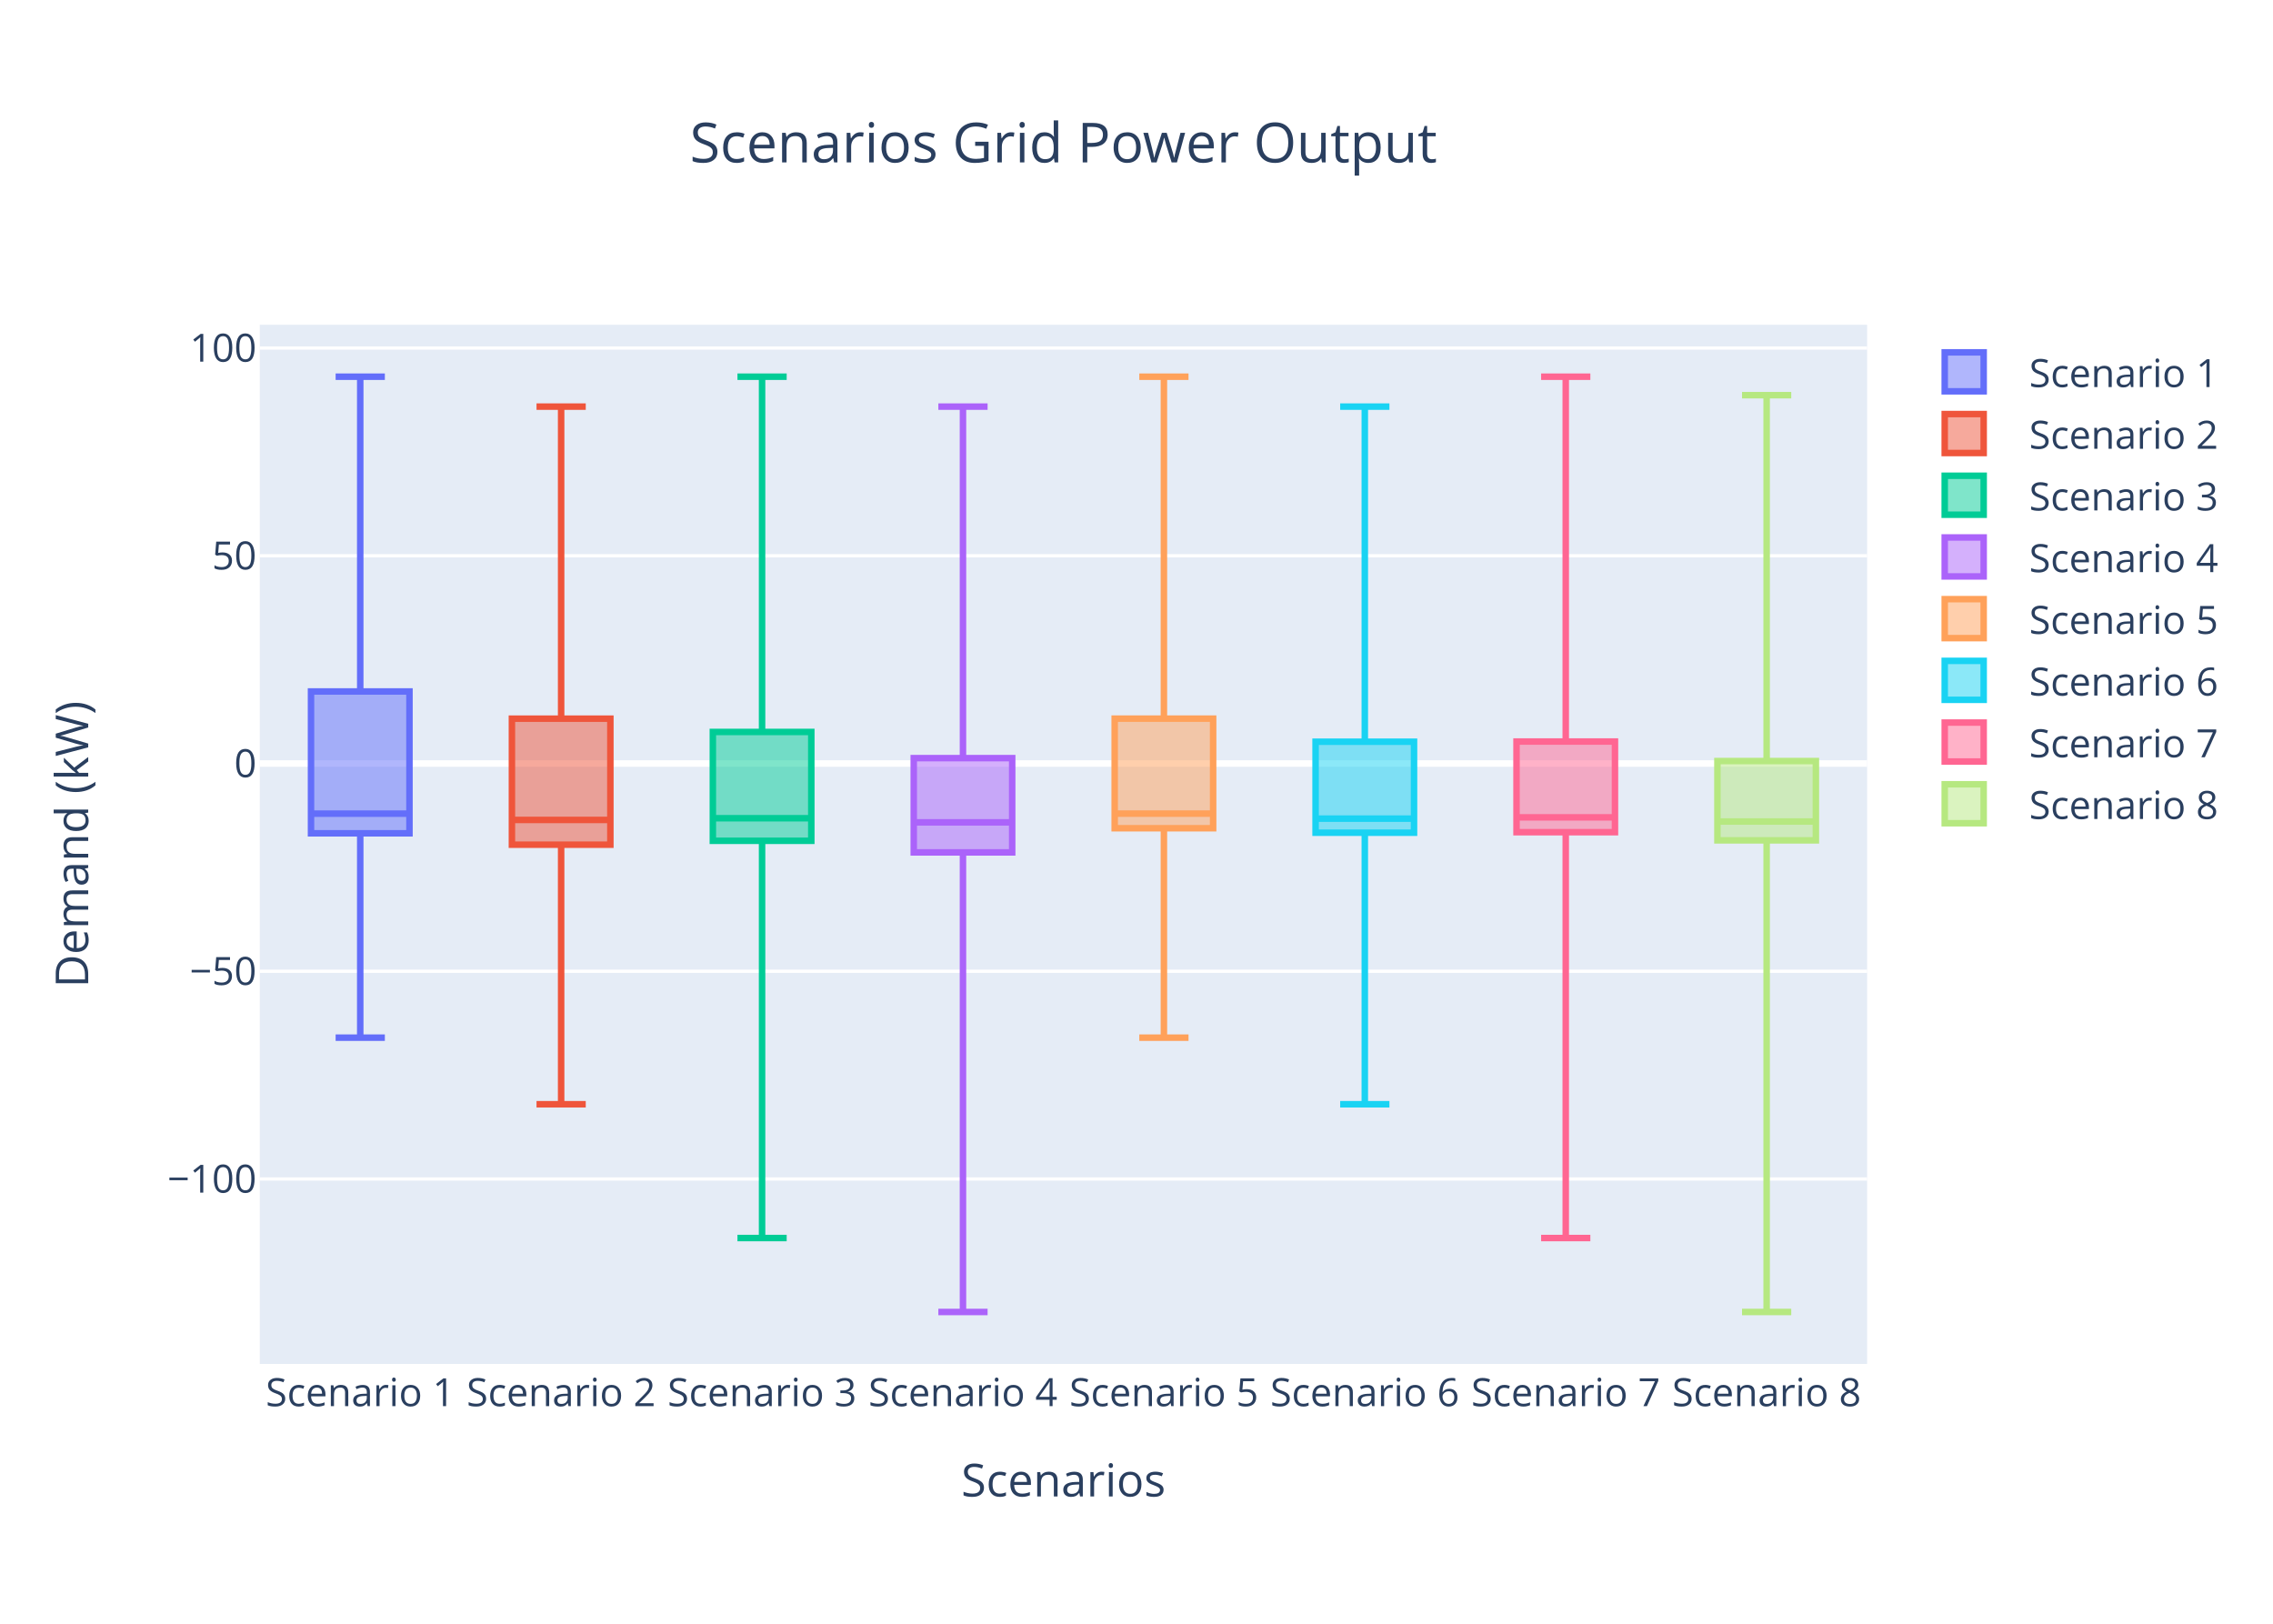
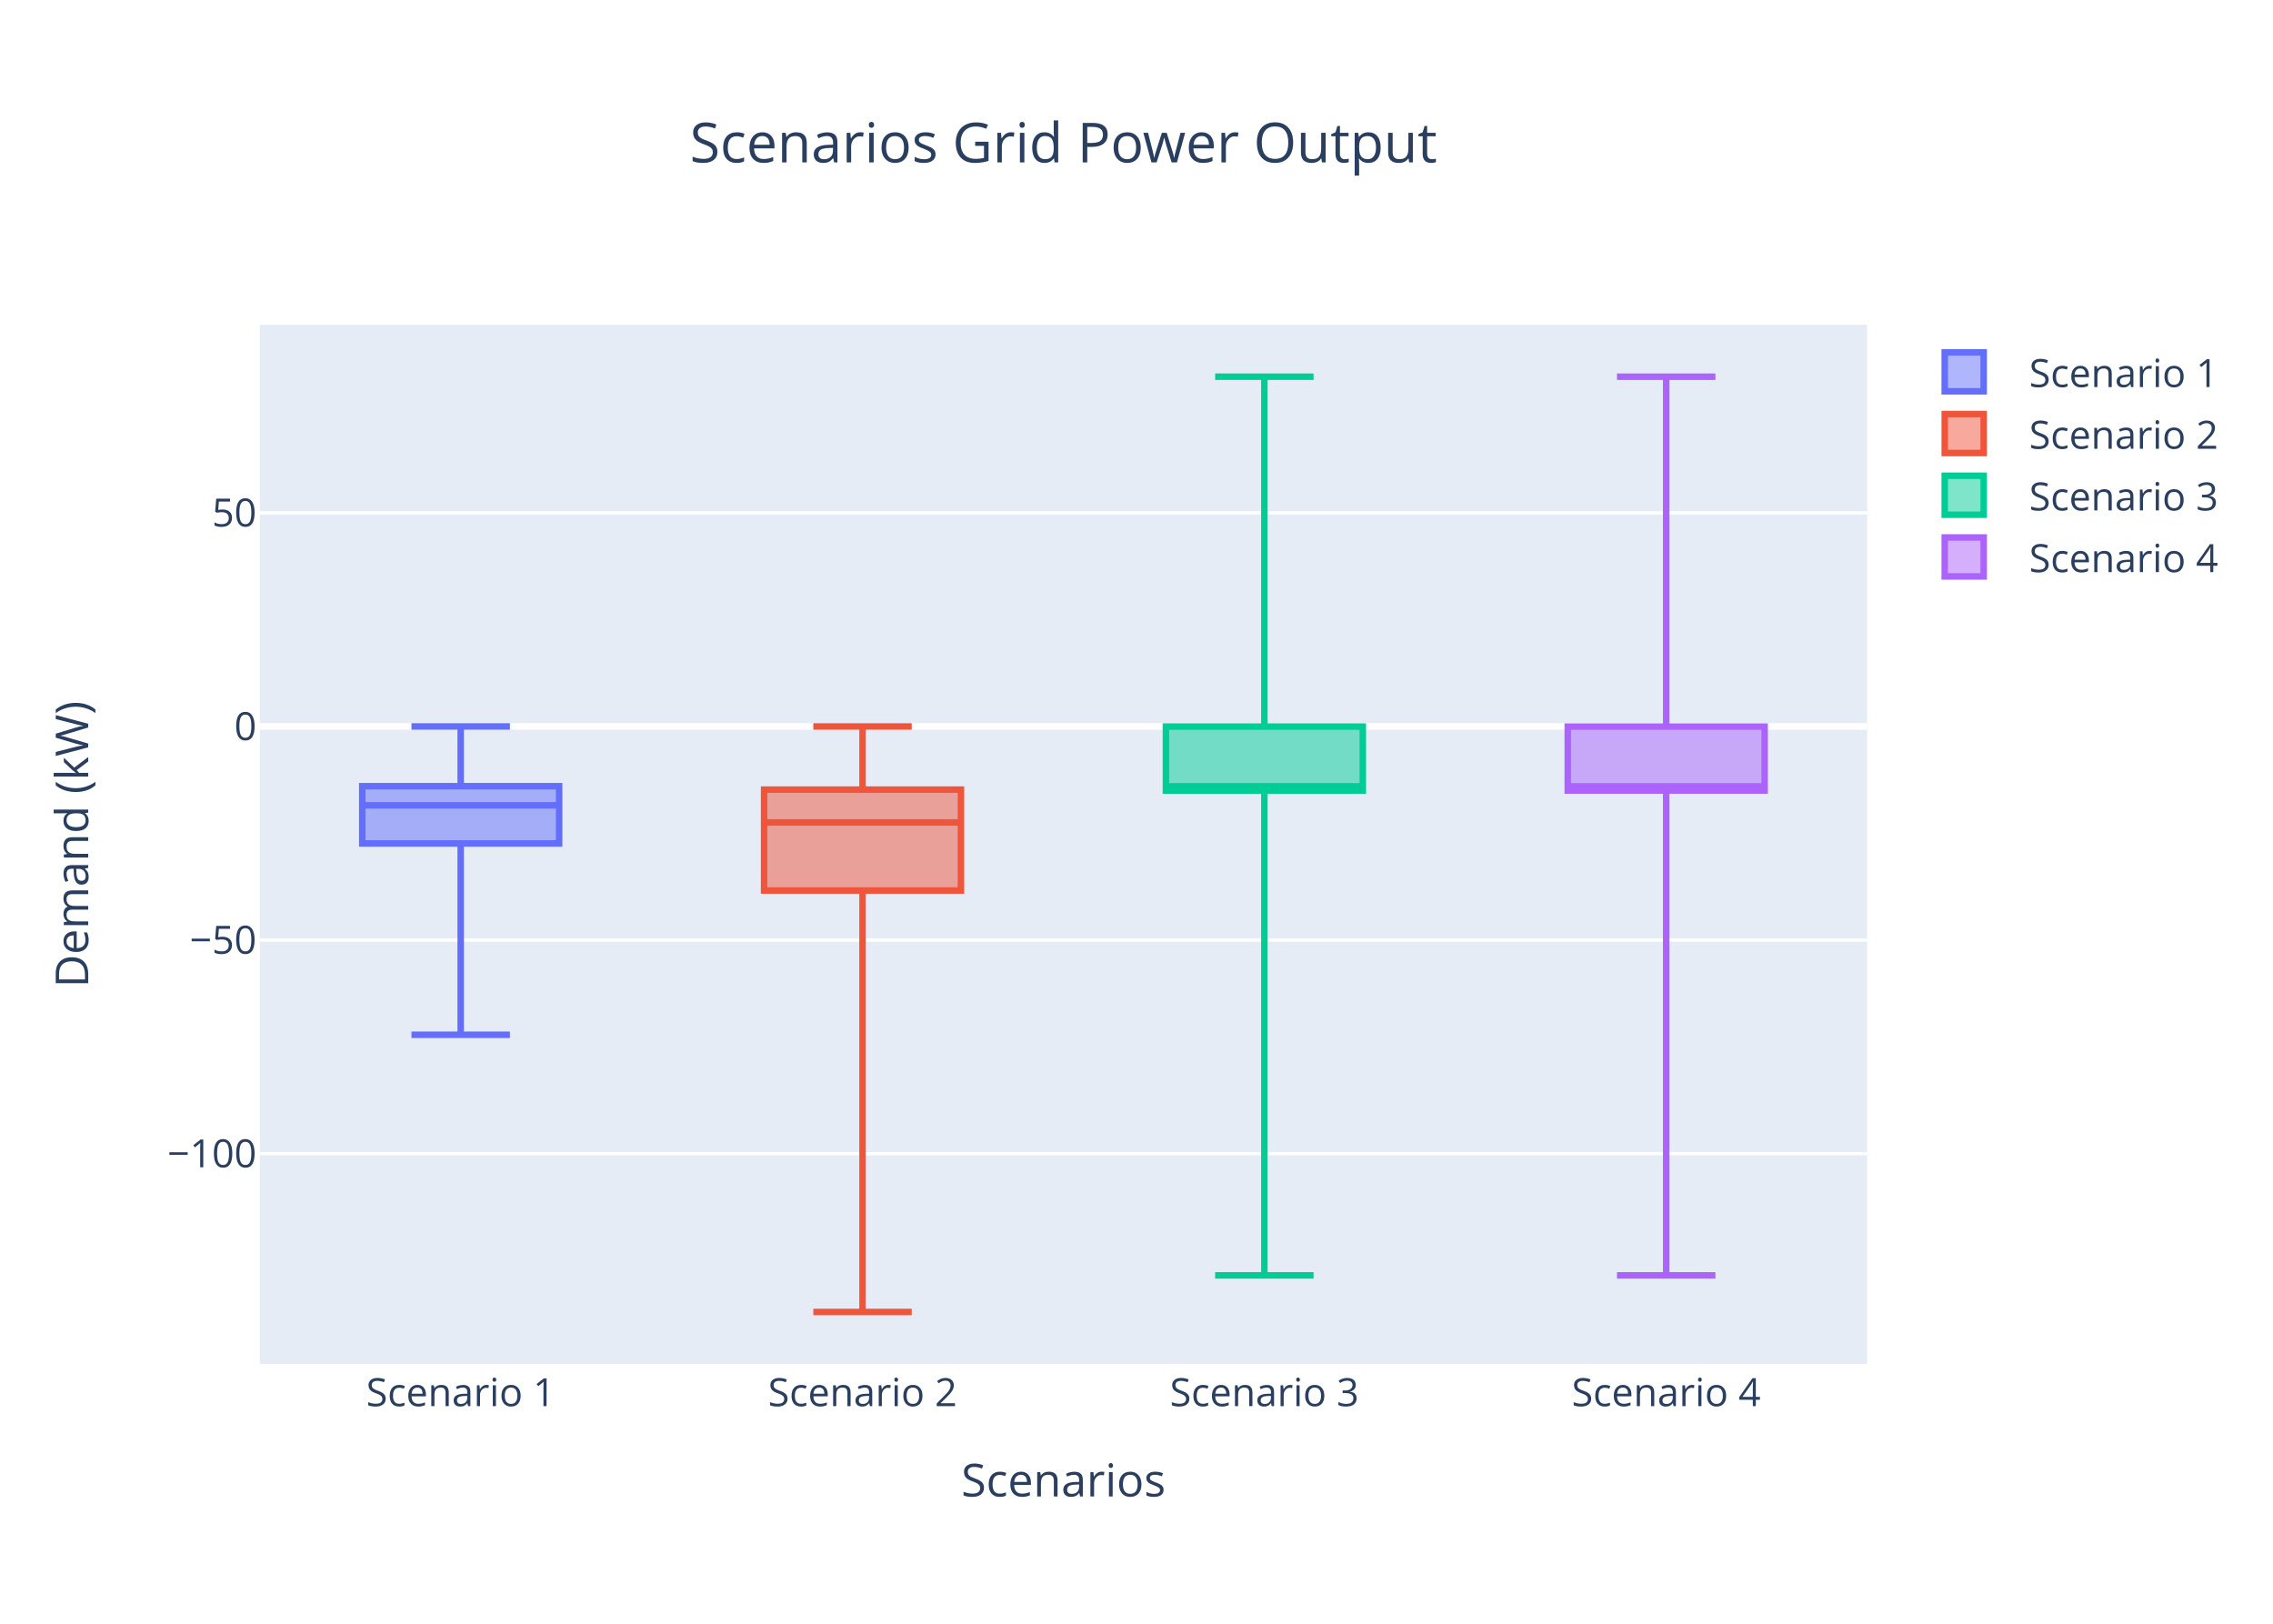
<svg xmlns="http://www.w3.org/2000/svg" class="main-svg" width="700" height="500" style="" viewBox="0 0 700 500">
  <rect x="0" y="0" width="700" height="500" style="fill: rgb(255, 255, 255); fill-opacity: 1;" />
-   <defs id="defs-c9256c">
+   <defs id="defs-4b53a4">
    <g class="clips">
-       <clipPath id="clipc9256cxyplot" class="plotclip">
+       <clipPath id="clip4b53a4xyplot" class="plotclip">
        <rect width="495" height="320" />
      </clipPath>
-       <clipPath class="axesclip" id="clipc9256cx">
+       <clipPath class="axesclip" id="clip4b53a4x">
        <rect x="80" y="0" width="495" height="500" />
      </clipPath>
-       <clipPath class="axesclip" id="clipc9256cy">
+       <clipPath class="axesclip" id="clip4b53a4y">
        <rect x="0" y="100" width="700" height="320" />
      </clipPath>
-       <clipPath class="axesclip" id="clipc9256cxy">
+       <clipPath class="axesclip" id="clip4b53a4xy">
        <rect x="80" y="100" width="495" height="320" />
      </clipPath>
    </g>
    <g class="gradients" />
    <g class="patterns" />
  </defs>
  <g class="bglayer">
    <rect class="bg" x="80" y="100" width="495" height="320" style="fill: rgb(229, 236, 246); fill-opacity: 1; stroke-width: 0;" />
  </g>
  <g class="layer-below">
    <g class="imagelayer" />
    <g class="shapelayer" />
  </g>
  <g class="cartesianlayer">
    <g class="subplot xy">
      <g class="layer-subplot">
        <g class="shapelayer" />
        <g class="imagelayer" />
      </g>
      <g class="minor-gridlayer">
        <g class="x" />
        <g class="y" />
      </g>
      <g class="gridlayer">
        <g class="x" />
        <g class="y">
-           <path class="ygrid crisp" transform="translate(0,363.05)" d="M80,0h495" style="stroke: rgb(255, 255, 255); stroke-opacity: 1; stroke-width: 1px;" />
-           <path class="ygrid crisp" transform="translate(0,299.08)" d="M80,0h495" style="stroke: rgb(255, 255, 255); stroke-opacity: 1; stroke-width: 1px;" />
-           <path class="ygrid crisp" transform="translate(0,171.14)" d="M80,0h495" style="stroke: rgb(255, 255, 255); stroke-opacity: 1; stroke-width: 1px;" />
-           <path class="ygrid crisp" transform="translate(0,107.17)" d="M80,0h495" style="stroke: rgb(255, 255, 255); stroke-opacity: 1; stroke-width: 1px;" />
+           <path class="ygrid crisp" transform="translate(0,355.25)" d="M80,0h495" style="stroke: rgb(255, 255, 255); stroke-opacity: 1; stroke-width: 1px;" />
+           <path class="ygrid crisp" transform="translate(0,289.48)" d="M80,0h495" style="stroke: rgb(255, 255, 255); stroke-opacity: 1; stroke-width: 1px;" />
+           <path class="ygrid crisp" transform="translate(0,157.92)" d="M80,0h495" style="stroke: rgb(255, 255, 255); stroke-opacity: 1; stroke-width: 1px;" />
        </g>
      </g>
      <g class="zerolinelayer">
-         <path class="yzl zl crisp" transform="translate(0,235.11)" d="M80,0h495" style="stroke: rgb(255, 255, 255); stroke-opacity: 1; stroke-width: 2px;" />
+         <path class="yzl zl crisp" transform="translate(0,223.7)" d="M80,0h495" style="stroke: rgb(255, 255, 255); stroke-opacity: 1; stroke-width: 2px;" />
      </g>
      <path class="xlines-below" />
      <path class="ylines-below" />
      <g class="overlines-below" />
      <g class="xaxislayer-below" />
      <g class="yaxislayer-below" />
      <g class="overaxes-below" />
-       <g class="plot" transform="translate(80,100)" clip-path="url(#clipc9256cxyplot)">
+       <g class="plot" transform="translate(80,100)" clip-path="url(#clip4b53a4xyplot)">
        <g class="boxlayer mlayer">
          <g class="trace boxes" style="opacity: 1;">
-             <path class="box" d="M15.78,150.55H46.1M15.78,156.6H46.1V112.92H15.78ZM30.94,156.6V219.53M30.94,112.92V16M23.36,219.53H38.52M23.36,16H38.52" style="vector-effect: non-scaling-stroke; stroke-width: 2px; stroke: rgb(99, 110, 250); stroke-opacity: 1; fill: rgb(99, 110, 250); fill-opacity: 0.5;" />
+             <path class="box" d="M31.56,147.99H92.19M31.56,159.73H92.19V142.1H31.56ZM61.88,159.73V218.64M61.88,142.1V123.7M46.72,218.64H77.03M46.72,123.7H77.03" style="vector-effect: non-scaling-stroke; stroke-width: 2px; stroke: rgb(99, 110, 250); stroke-opacity: 1; fill: rgb(99, 110, 250); fill-opacity: 0.5;" />
          </g>
          <g class="trace boxes" style="opacity: 1;">
-             <path class="box" d="M77.65,152.48H107.97M77.65,160.11H107.97V121.3H77.65ZM92.81,160.11V240.03M92.81,121.3V25.21M85.23,240.03H100.39M85.23,25.21H100.39" style="vector-effect: non-scaling-stroke; stroke-width: 2px; stroke: rgb(239, 85, 59); stroke-opacity: 1; fill: rgb(239, 85, 59); fill-opacity: 0.5;" />
+             <path class="box" d="M155.31,153.26H215.94M155.31,174.22H215.94V143.14H155.31ZM185.63,174.22V304M185.63,143.14V123.7M170.47,304H200.78M170.47,123.7H200.78" style="vector-effect: non-scaling-stroke; stroke-width: 2px; stroke: rgb(239, 85, 59); stroke-opacity: 1; fill: rgb(239, 85, 59); fill-opacity: 0.5;" />
          </g>
          <g class="trace boxes" style="opacity: 1;">
-             <path class="box" d="M139.53,151.96H169.85M139.53,158.91H169.85V125.39H139.53ZM154.69,158.91V281.23M154.69,125.39V16M147.11,281.23H162.27M147.11,16H162.27" style="vector-effect: non-scaling-stroke; stroke-width: 2px; stroke: rgb(0, 204, 150); stroke-opacity: 1; fill: rgb(0, 204, 150); fill-opacity: 0.5;" />
+             <path class="box" d="M279.06,142.15H339.69M279.06,143.43H339.69V123.74H279.06ZM309.38,143.43V292.73M309.38,123.74V16M294.22,292.73H324.53M294.22,16H324.53" style="vector-effect: non-scaling-stroke; stroke-width: 2px; stroke: rgb(0, 204, 150); stroke-opacity: 1; fill: rgb(0, 204, 150); fill-opacity: 0.5;" />
          </g>
          <g class="trace boxes" style="opacity: 1;">
-             <path class="box" d="M201.4,153.23H231.72M201.4,162.48H231.72V133.45H201.4ZM216.56,162.48V304M216.56,133.45V25.21M208.98,304H224.14M208.98,25.21H224.14" style="vector-effect: non-scaling-stroke; stroke-width: 2px; stroke: rgb(171, 99, 250); stroke-opacity: 1; fill: rgb(171, 99, 250); fill-opacity: 0.5;" />
-           </g>
-           <g class="trace boxes" style="opacity: 1;">
-             <path class="box" d="M263.28,150.54H293.6M263.28,155.04H293.6V121.29H263.28ZM278.44,155.04V219.53M278.44,121.29V16M270.86,219.53H286.02M270.86,16H286.02" style="vector-effect: non-scaling-stroke; stroke-width: 2px; stroke: rgb(255, 161, 90); stroke-opacity: 1; fill: rgb(255, 161, 90); fill-opacity: 0.5;" />
-           </g>
-           <g class="trace boxes" style="opacity: 1;">
-             <path class="box" d="M325.15,152.08H355.47M325.15,156.42H355.47V128.4H325.15ZM340.31,156.42V240.03M340.31,128.4V25.21M332.73,240.03H347.89M332.73,25.21H347.89" style="vector-effect: non-scaling-stroke; stroke-width: 2px; stroke: rgb(25, 211, 243); stroke-opacity: 1; fill: rgb(25, 211, 243); fill-opacity: 0.5;" />
-           </g>
-           <g class="trace boxes" style="opacity: 1;">
-             <path class="box" d="M387.03,151.69H417.35M387.03,156.26H417.35V128.34H387.03ZM402.19,156.26V281.23M402.19,128.34V16M394.61,281.23H409.77M394.61,16H409.77" style="vector-effect: non-scaling-stroke; stroke-width: 2px; stroke: rgb(255, 102, 146); stroke-opacity: 1; fill: rgb(255, 102, 146); fill-opacity: 0.5;" />
-           </g>
-           <g class="trace boxes" style="opacity: 1;">
-             <path class="box" d="M448.9,152.97H479.22M448.9,158.77H479.22V134.35H448.9ZM464.06,158.77V304M464.06,134.35V21.69M456.48,304H471.64M456.48,21.69H471.64" style="vector-effect: non-scaling-stroke; stroke-width: 2px; stroke: rgb(182, 232, 128); stroke-opacity: 1; fill: rgb(182, 232, 128); fill-opacity: 0.5;" />
+             <path class="box" d="M402.81,142.16H463.44M402.81,143.43H463.44V123.75H402.81ZM433.13,143.43V292.73M433.13,123.75V16M417.97,292.73H448.28M417.97,16H448.28" style="vector-effect: non-scaling-stroke; stroke-width: 2px; stroke: rgb(171, 99, 250); stroke-opacity: 1; fill: rgb(171, 99, 250); fill-opacity: 0.5;" />
          </g>
        </g>
      </g>
      <g class="overplot" />
      <path class="xlines-above crisp" d="M0,0" style="fill: none;" />
      <path class="ylines-above crisp" d="M0,0" style="fill: none;" />
      <g class="overlines-above" />
      <g class="xaxislayer-above">
        <g class="xtick">
-           <text text-anchor="middle" x="0" y="433" transform="translate(110.94,0)" style="font-family: 'Open Sans', verdana, arial, sans-serif; font-size: 12px; fill: rgb(42, 63, 95); fill-opacity: 1; white-space: pre; opacity: 1;">Scenario 1</text>
+           <text text-anchor="middle" x="0" y="433" transform="translate(141.88,0)" style="font-family: 'Open Sans', verdana, arial, sans-serif; font-size: 12px; fill: rgb(42, 63, 95); fill-opacity: 1; white-space: pre; opacity: 1;">Scenario 1</text>
        </g>
        <g class="xtick">
-           <text text-anchor="middle" x="0" y="433" transform="translate(172.81,0)" style="font-family: 'Open Sans', verdana, arial, sans-serif; font-size: 12px; fill: rgb(42, 63, 95); fill-opacity: 1; white-space: pre; opacity: 1;">Scenario 2</text>
+           <text text-anchor="middle" x="0" y="433" transform="translate(265.63,0)" style="font-family: 'Open Sans', verdana, arial, sans-serif; font-size: 12px; fill: rgb(42, 63, 95); fill-opacity: 1; white-space: pre; opacity: 1;">Scenario 2</text>
        </g>
        <g class="xtick">
-           <text text-anchor="middle" x="0" y="433" transform="translate(234.69,0)" style="font-family: 'Open Sans', verdana, arial, sans-serif; font-size: 12px; fill: rgb(42, 63, 95); fill-opacity: 1; white-space: pre; opacity: 1;">Scenario 3</text>
+           <text text-anchor="middle" x="0" y="433" transform="translate(389.38,0)" style="font-family: 'Open Sans', verdana, arial, sans-serif; font-size: 12px; fill: rgb(42, 63, 95); fill-opacity: 1; white-space: pre; opacity: 1;">Scenario 3</text>
        </g>
        <g class="xtick">
-           <text text-anchor="middle" x="0" y="433" transform="translate(296.56,0)" style="font-family: 'Open Sans', verdana, arial, sans-serif; font-size: 12px; fill: rgb(42, 63, 95); fill-opacity: 1; white-space: pre; opacity: 1;">Scenario 4</text>
-         </g>
-         <g class="xtick">
-           <text text-anchor="middle" x="0" y="433" transform="translate(358.44,0)" style="font-family: 'Open Sans', verdana, arial, sans-serif; font-size: 12px; fill: rgb(42, 63, 95); fill-opacity: 1; white-space: pre; opacity: 1;">Scenario 5</text>
-         </g>
-         <g class="xtick">
-           <text text-anchor="middle" x="0" y="433" transform="translate(420.31,0)" style="font-family: 'Open Sans', verdana, arial, sans-serif; font-size: 12px; fill: rgb(42, 63, 95); fill-opacity: 1; white-space: pre; opacity: 1;">Scenario 6</text>
-         </g>
-         <g class="xtick">
-           <text text-anchor="middle" x="0" y="433" transform="translate(482.19,0)" style="font-family: 'Open Sans', verdana, arial, sans-serif; font-size: 12px; fill: rgb(42, 63, 95); fill-opacity: 1; white-space: pre; opacity: 1;">Scenario 7</text>
-         </g>
-         <g class="xtick">
-           <text text-anchor="middle" x="0" y="433" transform="translate(544.06,0)" style="font-family: 'Open Sans', verdana, arial, sans-serif; font-size: 12px; fill: rgb(42, 63, 95); fill-opacity: 1; white-space: pre; opacity: 1;">Scenario 8</text>
+           <text text-anchor="middle" x="0" y="433" transform="translate(513.13,0)" style="font-family: 'Open Sans', verdana, arial, sans-serif; font-size: 12px; fill: rgb(42, 63, 95); fill-opacity: 1; white-space: pre; opacity: 1;">Scenario 4</text>
        </g>
      </g>
      <g class="yaxislayer-above">
        <g class="ytick">
-           <text text-anchor="end" x="79" y="4.2" transform="translate(0,363.05)" style="font-family: 'Open Sans', verdana, arial, sans-serif; font-size: 12px; fill: rgb(42, 63, 95); fill-opacity: 1; white-space: pre; opacity: 1;">−100</text>
+           <text text-anchor="end" x="79" y="4.2" transform="translate(0,355.25)" style="font-family: 'Open Sans', verdana, arial, sans-serif; font-size: 12px; fill: rgb(42, 63, 95); fill-opacity: 1; white-space: pre; opacity: 1;">−100</text>
        </g>
        <g class="ytick">
-           <text text-anchor="end" x="79" y="4.2" style="font-family: 'Open Sans', verdana, arial, sans-serif; font-size: 12px; fill: rgb(42, 63, 95); fill-opacity: 1; white-space: pre; opacity: 1;" transform="translate(0,299.08)">−50</text>
+           <text text-anchor="end" x="79" y="4.2" style="font-family: 'Open Sans', verdana, arial, sans-serif; font-size: 12px; fill: rgb(42, 63, 95); fill-opacity: 1; white-space: pre; opacity: 1;" transform="translate(0,289.48)">−50</text>
        </g>
        <g class="ytick">
-           <text text-anchor="end" x="79" y="4.2" style="font-family: 'Open Sans', verdana, arial, sans-serif; font-size: 12px; fill: rgb(42, 63, 95); fill-opacity: 1; white-space: pre; opacity: 1;" transform="translate(0,235.11)">0</text>
+           <text text-anchor="end" x="79" y="4.2" style="font-family: 'Open Sans', verdana, arial, sans-serif; font-size: 12px; fill: rgb(42, 63, 95); fill-opacity: 1; white-space: pre; opacity: 1;" transform="translate(0,223.7)">0</text>
        </g>
        <g class="ytick">
-           <text text-anchor="end" x="79" y="4.2" style="font-family: 'Open Sans', verdana, arial, sans-serif; font-size: 12px; fill: rgb(42, 63, 95); fill-opacity: 1; white-space: pre; opacity: 1;" transform="translate(0,171.14)">50</text>
-         </g>
-         <g class="ytick">
-           <text text-anchor="end" x="79" y="4.2" style="font-family: 'Open Sans', verdana, arial, sans-serif; font-size: 12px; fill: rgb(42, 63, 95); fill-opacity: 1; white-space: pre; opacity: 1;" transform="translate(0,107.17)">100</text>
+           <text text-anchor="end" x="79" y="4.2" style="font-family: 'Open Sans', verdana, arial, sans-serif; font-size: 12px; fill: rgb(42, 63, 95); fill-opacity: 1; white-space: pre; opacity: 1;" transform="translate(0,157.92)">50</text>
        </g>
      </g>
      <g class="overaxes-above" />
    </g>
  </g>
  <g class="polarlayer" />
  <g class="smithlayer" />
  <g class="ternarylayer" />
  <g class="geolayer" />
  <g class="funnelarealayer" />
  <g class="pielayer" />
  <g class="iciclelayer" />
  <g class="treemaplayer" />
  <g class="sunburstlayer" />
  <g class="glimages" />
-   <defs id="topdefs-c9256c">
+   <defs id="topdefs-4b53a4">
    <g class="clips" />
-     <clipPath id="legendc9256c">
-       <rect width="103" height="162" x="0" y="0" />
+     <clipPath id="legend4b53a4">
+       <rect width="103" height="86" x="0" y="0" />
    </clipPath>
  </defs>
  <g class="layer-above">
    <g class="imagelayer" />
    <g class="shapelayer" />
  </g>
  <g class="infolayer">
    <g class="legend" pointer-events="all" transform="translate(584.9,100)">
-       <rect class="bg" shape-rendering="crispEdges" style="stroke: rgb(68, 68, 68); stroke-opacity: 1; fill: rgb(255, 255, 255); fill-opacity: 1; stroke-width: 0px;" width="103" height="162" x="0" y="0" />
-       <g class="scrollbox" transform="" clip-path="url(#legendc9256c)">
+       <rect class="bg" shape-rendering="crispEdges" style="stroke: rgb(68, 68, 68); stroke-opacity: 1; fill: rgb(255, 255, 255); fill-opacity: 1; stroke-width: 0px;" width="103" height="86" x="0" y="0" />
+       <g class="scrollbox" transform="" clip-path="url(#legend4b53a4)">
        <g class="groups">
          <g class="traces" transform="translate(0,14.5)" style="opacity: 1;">
            <text class="legendtext" text-anchor="start" x="40" y="4.68" style="font-family: 'Open Sans', verdana, arial, sans-serif; font-size: 12px; fill: rgb(42, 63, 95); fill-opacity: 1; white-space: pre;">Scenario 1</text>
            <g class="layers" style="opacity: 1;">
              <g class="legendfill" />
              <g class="legendlines" />
              <g class="legendsymbols">
                <g class="legendpoints">
                  <path class="legendbox" d="M6,6H-6V-6H6Z" transform="translate(20,0)" style="stroke-width: 2px; fill: rgb(99, 110, 250); fill-opacity: 0.5; stroke: rgb(99, 110, 250); stroke-opacity: 1;" />
                </g>
              </g>
            </g>
            <rect class="legendtoggle" x="0" y="-9.5" width="97.703" height="19" style="fill: rgb(0, 0, 0); fill-opacity: 0;" />
          </g>
          <g class="traces" transform="translate(0,33.5)" style="opacity: 1;">
            <text class="legendtext" text-anchor="start" x="40" y="4.68" style="font-family: 'Open Sans', verdana, arial, sans-serif; font-size: 12px; fill: rgb(42, 63, 95); fill-opacity: 1; white-space: pre;">Scenario 2</text>
            <g class="layers" style="opacity: 1;">
              <g class="legendfill" />
              <g class="legendlines" />
              <g class="legendsymbols">
                <g class="legendpoints">
                  <path class="legendbox" d="M6,6H-6V-6H6Z" transform="translate(20,0)" style="stroke-width: 2px; fill: rgb(239, 85, 59); fill-opacity: 0.5; stroke: rgb(239, 85, 59); stroke-opacity: 1;" />
                </g>
              </g>
            </g>
            <rect class="legendtoggle" x="0" y="-9.5" width="97.703" height="19" style="fill: rgb(0, 0, 0); fill-opacity: 0;" />
          </g>
          <g class="traces" transform="translate(0,52.5)" style="opacity: 1;">
            <text class="legendtext" text-anchor="start" x="40" y="4.68" style="font-family: 'Open Sans', verdana, arial, sans-serif; font-size: 12px; fill: rgb(42, 63, 95); fill-opacity: 1; white-space: pre;">Scenario 3</text>
            <g class="layers" style="opacity: 1;">
              <g class="legendfill" />
              <g class="legendlines" />
              <g class="legendsymbols">
                <g class="legendpoints">
                  <path class="legendbox" d="M6,6H-6V-6H6Z" transform="translate(20,0)" style="stroke-width: 2px; fill: rgb(0, 204, 150); fill-opacity: 0.5; stroke: rgb(0, 204, 150); stroke-opacity: 1;" />
                </g>
              </g>
            </g>
            <rect class="legendtoggle" x="0" y="-9.5" width="97.703" height="19" style="fill: rgb(0, 0, 0); fill-opacity: 0;" />
          </g>
          <g class="traces" transform="translate(0,71.5)" style="opacity: 1;">
            <text class="legendtext" text-anchor="start" x="40" y="4.68" style="font-family: 'Open Sans', verdana, arial, sans-serif; font-size: 12px; fill: rgb(42, 63, 95); fill-opacity: 1; white-space: pre;">Scenario 4</text>
            <g class="layers" style="opacity: 1;">
              <g class="legendfill" />
              <g class="legendlines" />
              <g class="legendsymbols">
                <g class="legendpoints">
                  <path class="legendbox" d="M6,6H-6V-6H6Z" transform="translate(20,0)" style="stroke-width: 2px; fill: rgb(171, 99, 250); fill-opacity: 0.5; stroke: rgb(171, 99, 250); stroke-opacity: 1;" />
                </g>
              </g>
            </g>
            <rect class="legendtoggle" x="0" y="-9.5" width="97.703" height="19" style="fill: rgb(0, 0, 0); fill-opacity: 0;" />
          </g>
-           <g class="traces" transform="translate(0,90.5)" style="opacity: 1;">
-             <text class="legendtext" text-anchor="start" x="40" y="4.68" style="font-family: 'Open Sans', verdana, arial, sans-serif; font-size: 12px; fill: rgb(42, 63, 95); fill-opacity: 1; white-space: pre;">Scenario 5</text>
-             <g class="layers" style="opacity: 1;">
-               <g class="legendfill" />
-               <g class="legendlines" />
-               <g class="legendsymbols">
-                 <g class="legendpoints">
-                   <path class="legendbox" d="M6,6H-6V-6H6Z" transform="translate(20,0)" style="stroke-width: 2px; fill: rgb(255, 161, 90); fill-opacity: 0.5; stroke: rgb(255, 161, 90); stroke-opacity: 1;" />
-                 </g>
-               </g>
-             </g>
-             <rect class="legendtoggle" x="0" y="-9.5" width="97.703" height="19" style="fill: rgb(0, 0, 0); fill-opacity: 0;" />
-           </g>
-           <g class="traces" transform="translate(0,109.5)" style="opacity: 1;">
-             <text class="legendtext" text-anchor="start" x="40" y="4.68" style="font-family: 'Open Sans', verdana, arial, sans-serif; font-size: 12px; fill: rgb(42, 63, 95); fill-opacity: 1; white-space: pre;">Scenario 6</text>
-             <g class="layers" style="opacity: 1;">
-               <g class="legendfill" />
-               <g class="legendlines" />
-               <g class="legendsymbols">
-                 <g class="legendpoints">
-                   <path class="legendbox" d="M6,6H-6V-6H6Z" transform="translate(20,0)" style="stroke-width: 2px; fill: rgb(25, 211, 243); fill-opacity: 0.5; stroke: rgb(25, 211, 243); stroke-opacity: 1;" />
-                 </g>
-               </g>
-             </g>
-             <rect class="legendtoggle" x="0" y="-9.5" width="97.703" height="19" style="fill: rgb(0, 0, 0); fill-opacity: 0;" />
-           </g>
-           <g class="traces" transform="translate(0,128.5)" style="opacity: 1;">
-             <text class="legendtext" text-anchor="start" x="40" y="4.68" style="font-family: 'Open Sans', verdana, arial, sans-serif; font-size: 12px; fill: rgb(42, 63, 95); fill-opacity: 1; white-space: pre;">Scenario 7</text>
-             <g class="layers" style="opacity: 1;">
-               <g class="legendfill" />
-               <g class="legendlines" />
-               <g class="legendsymbols">
-                 <g class="legendpoints">
-                   <path class="legendbox" d="M6,6H-6V-6H6Z" transform="translate(20,0)" style="stroke-width: 2px; fill: rgb(255, 102, 146); fill-opacity: 0.5; stroke: rgb(255, 102, 146); stroke-opacity: 1;" />
-                 </g>
-               </g>
-             </g>
-             <rect class="legendtoggle" x="0" y="-9.5" width="97.703" height="19" style="fill: rgb(0, 0, 0); fill-opacity: 0;" />
-           </g>
-           <g class="traces" transform="translate(0,147.5)" style="opacity: 1;">
-             <text class="legendtext" text-anchor="start" x="40" y="4.68" style="font-family: 'Open Sans', verdana, arial, sans-serif; font-size: 12px; fill: rgb(42, 63, 95); fill-opacity: 1; white-space: pre;">Scenario 8</text>
-             <g class="layers" style="opacity: 1;">
-               <g class="legendfill" />
-               <g class="legendlines" />
-               <g class="legendsymbols">
-                 <g class="legendpoints">
-                   <path class="legendbox" d="M6,6H-6V-6H6Z" transform="translate(20,0)" style="stroke-width: 2px; fill: rgb(182, 232, 128); fill-opacity: 0.5; stroke: rgb(182, 232, 128); stroke-opacity: 1;" />
-                 </g>
-               </g>
-             </g>
-             <rect class="legendtoggle" x="0" y="-9.5" width="97.703" height="19" style="fill: rgb(0, 0, 0); fill-opacity: 0;" />
-           </g>
        </g>
      </g>
      <rect class="scrollbar" rx="20" ry="3" width="0" height="0" style="fill: rgb(128, 139, 164); fill-opacity: 1;" x="0" y="0" />
    </g>
    <g class="g-gtitle">
      <text class="gtitle" x="327.5" y="50" text-anchor="middle" dy="0em" style="font-family: 'Open Sans', verdana, arial, sans-serif; font-size: 17px; fill: rgb(42, 63, 95); opacity: 1; font-weight: normal; white-space: pre;">Scenarios Grid Power Output</text>
    </g>
    <g class="g-xtitle">
      <text class="xtitle" x="327.5" y="460.8" text-anchor="middle" style="font-family: 'Open Sans', verdana, arial, sans-serif; font-size: 14px; fill: rgb(42, 63, 95); opacity: 1; font-weight: normal; white-space: pre;">Scenarios</text>
    </g>
    <g class="g-ytitle">
      <text class="ytitle" transform="rotate(-90,27.16875,260)" x="27.169" y="260" text-anchor="middle" style="font-family: 'Open Sans', verdana, arial, sans-serif; font-size: 14px; fill: rgb(42, 63, 95); opacity: 1; font-weight: normal; white-space: pre;">Demand (kW)</text>
    </g>
  </g>
</svg>
